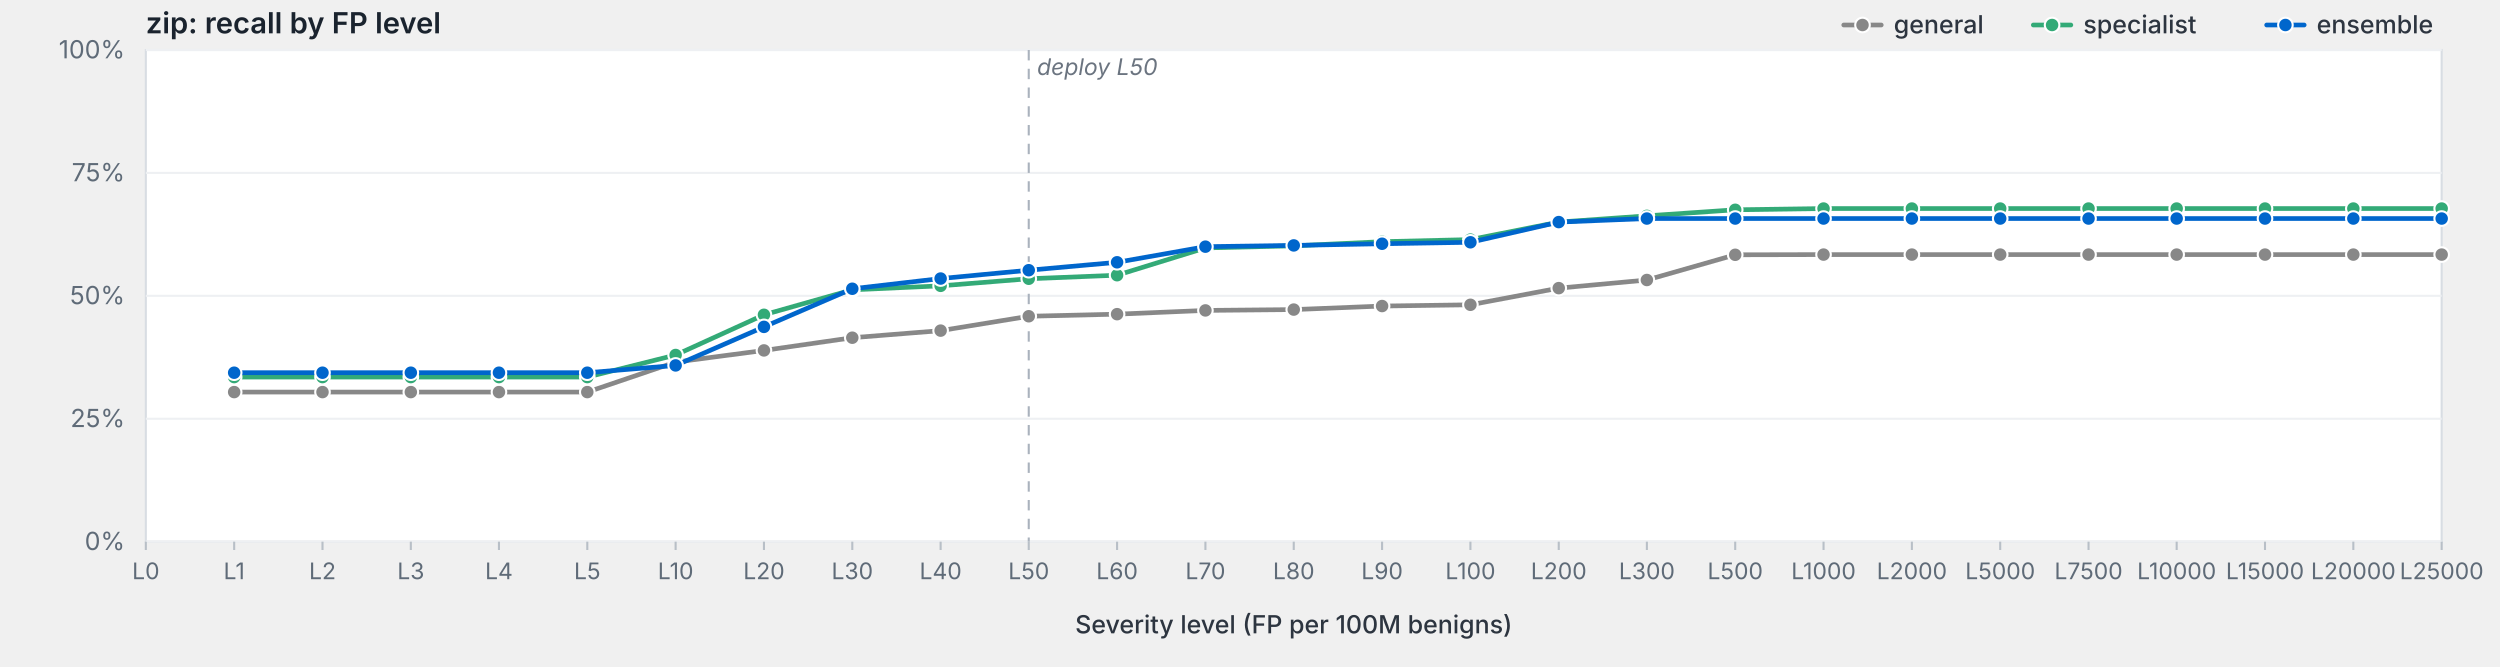
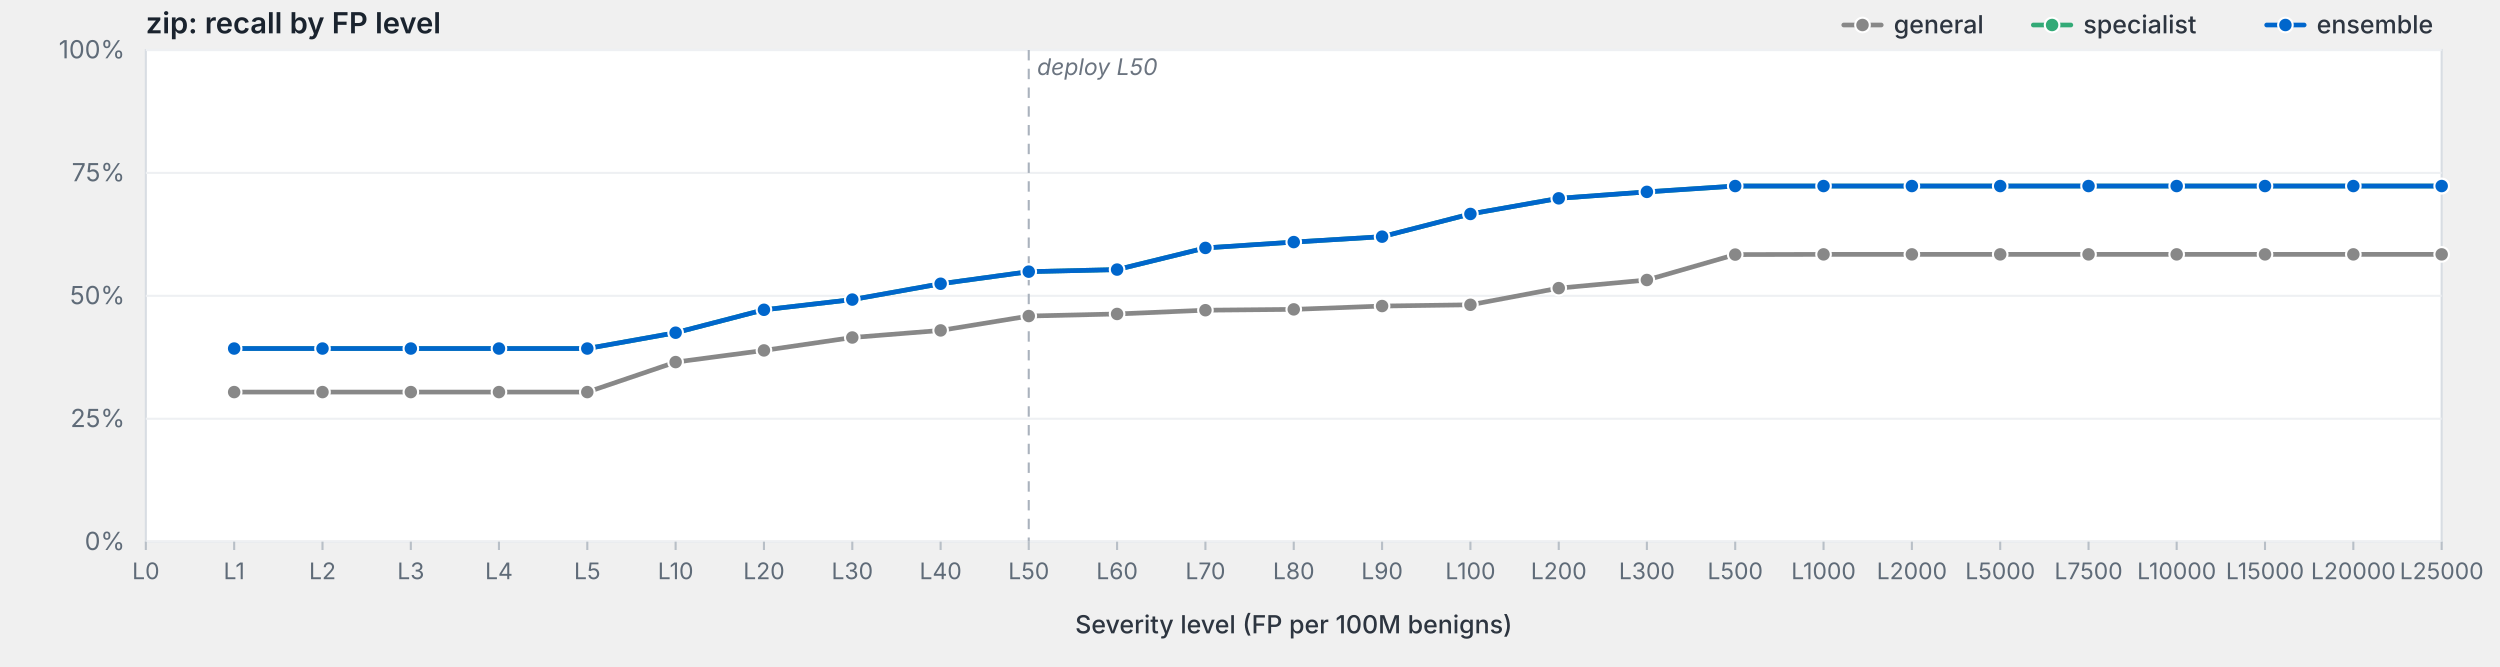
<svg xmlns="http://www.w3.org/2000/svg" viewBox="0 0 1200 320" width="1200" height="320" preserveAspectRatio="xMidYMid meet" role="img" aria-label="zip: recall by FP level">
  <style>svg { background: #fdfdfd; }.frame { fill: #fff; stroke: #d8dde3; stroke-width: 1; }.grid { stroke: #eef0f3; stroke-width: 1; }.tick { stroke: #b8bfc7; stroke-width: 1; }.axis-label { fill: #5f6b78; font-family: -apple-system, BlinkMacSystemFont, "Segoe UI", system-ui, sans-serif; font-size: 12px; }.x-label { fill: #5f6b78; font-family: -apple-system, BlinkMacSystemFont, "Segoe UI", system-ui, sans-serif; font-size: 11px; }.axis-title { fill: #2d3540; font-family: -apple-system, BlinkMacSystemFont, "Segoe UI", system-ui, sans-serif; font-size: 12px; font-weight: 500; }.title { fill: #1a232e; font-family: -apple-system, BlinkMacSystemFont, "Segoe UI", system-ui, sans-serif; font-size: 14px; font-weight: 600; }.deploy-marker { stroke: #aab2bd; stroke-width: 1; stroke-dasharray: 5,4; }.deploy-label { fill: #6b7480; font-family: -apple-system, BlinkMacSystemFont, "Segoe UI", system-ui, sans-serif; font-size: 11px; font-style: italic; }.curve { fill: none; stroke-width: 2.25; stroke-linejoin: round; stroke-linecap: round; }.marker { stroke: #fff; stroke-width: 1; }.legend-text { fill: #2d3540; font-family: -apple-system, BlinkMacSystemFont, "Segoe UI", system-ui, sans-serif; font-size: 12px; font-weight: 500; }</style>
  <text class="title" x="70" y="16">zip: recall by FP level</text>
  <rect class="frame" x="70" y="24" width="1102" height="236" />
  <line class="grid" x1="70" y1="260.0" x2="1172" y2="260.0" />
  <text class="axis-label" x="60" y="264.0" text-anchor="end">0%</text>
  <line class="grid" x1="70" y1="201.0" x2="1172" y2="201.0" />
  <text class="axis-label" x="60" y="205.0" text-anchor="end">25%</text>
  <line class="grid" x1="70" y1="142.0" x2="1172" y2="142.0" />
  <text class="axis-label" x="60" y="146.0" text-anchor="end">50%</text>
  <line class="grid" x1="70" y1="83.0" x2="1172" y2="83.0" />
  <text class="axis-label" x="60" y="87.0" text-anchor="end">75%</text>
  <line class="grid" x1="70" y1="24.0" x2="1172" y2="24.0" />
  <text class="axis-label" x="60" y="28.0" text-anchor="end">100%</text>
  <line class="deploy-marker" x1="493.8" y1="24" x2="493.8" y2="260" />
  <text class="deploy-label" x="497.8" y="36" text-anchor="start">deploy L50</text>
  <line class="tick" x1="70.0" y1="260" x2="70.0" y2="264" />
  <text class="x-label" x="70.0" y="278" text-anchor="middle">L0</text>
  <line class="tick" x1="112.4" y1="260" x2="112.4" y2="264" />
  <text class="x-label" x="112.4" y="278" text-anchor="middle">L1</text>
  <line class="tick" x1="154.8" y1="260" x2="154.8" y2="264" />
  <text class="x-label" x="154.8" y="278" text-anchor="middle">L2</text>
  <line class="tick" x1="197.2" y1="260" x2="197.2" y2="264" />
  <text class="x-label" x="197.2" y="278" text-anchor="middle">L3</text>
  <line class="tick" x1="239.5" y1="260" x2="239.5" y2="264" />
  <text class="x-label" x="239.5" y="278" text-anchor="middle">L4</text>
  <line class="tick" x1="281.9" y1="260" x2="281.9" y2="264" />
  <text class="x-label" x="281.9" y="278" text-anchor="middle">L5</text>
  <line class="tick" x1="324.3" y1="260" x2="324.3" y2="264" />
  <text class="x-label" x="324.3" y="278" text-anchor="middle">L10</text>
  <line class="tick" x1="366.7" y1="260" x2="366.7" y2="264" />
  <text class="x-label" x="366.7" y="278" text-anchor="middle">L20</text>
  <line class="tick" x1="409.1" y1="260" x2="409.1" y2="264" />
  <text class="x-label" x="409.1" y="278" text-anchor="middle">L30</text>
  <line class="tick" x1="451.5" y1="260" x2="451.5" y2="264" />
  <text class="x-label" x="451.5" y="278" text-anchor="middle">L40</text>
  <line class="tick" x1="493.8" y1="260" x2="493.8" y2="264" />
  <text class="x-label" x="493.8" y="278" text-anchor="middle">L50</text>
  <line class="tick" x1="536.2" y1="260" x2="536.2" y2="264" />
  <text class="x-label" x="536.2" y="278" text-anchor="middle">L60</text>
  <line class="tick" x1="578.6" y1="260" x2="578.6" y2="264" />
  <text class="x-label" x="578.6" y="278" text-anchor="middle">L70</text>
  <line class="tick" x1="621.0" y1="260" x2="621.0" y2="264" />
  <text class="x-label" x="621.0" y="278" text-anchor="middle">L80</text>
  <line class="tick" x1="663.4" y1="260" x2="663.4" y2="264" />
  <text class="x-label" x="663.4" y="278" text-anchor="middle">L90</text>
  <line class="tick" x1="705.8" y1="260" x2="705.8" y2="264" />
  <text class="x-label" x="705.8" y="278" text-anchor="middle">L100</text>
  <line class="tick" x1="748.2" y1="260" x2="748.2" y2="264" />
  <text class="x-label" x="748.2" y="278" text-anchor="middle">L200</text>
  <line class="tick" x1="790.5" y1="260" x2="790.5" y2="264" />
  <text class="x-label" x="790.5" y="278" text-anchor="middle">L300</text>
  <line class="tick" x1="832.9" y1="260" x2="832.9" y2="264" />
  <text class="x-label" x="832.9" y="278" text-anchor="middle">L500</text>
  <line class="tick" x1="875.3" y1="260" x2="875.3" y2="264" />
  <text class="x-label" x="875.3" y="278" text-anchor="middle">L1000</text>
  <line class="tick" x1="917.7" y1="260" x2="917.7" y2="264" />
  <text class="x-label" x="917.7" y="278" text-anchor="middle">L2000</text>
  <line class="tick" x1="960.1" y1="260" x2="960.1" y2="264" />
  <text class="x-label" x="960.1" y="278" text-anchor="middle">L5000</text>
  <line class="tick" x1="1002.5" y1="260" x2="1002.5" y2="264" />
  <text class="x-label" x="1002.5" y="278" text-anchor="middle">L7500</text>
  <line class="tick" x1="1044.8" y1="260" x2="1044.8" y2="264" />
  <text class="x-label" x="1044.8" y="278" text-anchor="middle">L10000</text>
  <line class="tick" x1="1087.2" y1="260" x2="1087.2" y2="264" />
  <text class="x-label" x="1087.2" y="278" text-anchor="middle">L15000</text>
  <line class="tick" x1="1129.6" y1="260" x2="1129.6" y2="264" />
  <text class="x-label" x="1129.6" y="278" text-anchor="middle">L20000</text>
  <line class="tick" x1="1172.0" y1="260" x2="1172.0" y2="264" />
  <text class="x-label" x="1172.0" y="278" text-anchor="middle">L25000</text>
  <text class="axis-title" x="621.0" y="304" text-anchor="middle">Severity level (FP per 100M benigns)</text>
-   <path class="curve" d="M112.4,188.2 L154.8,188.2 L197.2,188.2 L239.5,188.2 L281.9,188.2 L324.3,173.8 L366.7,168.2 L409.1,162.1 L451.5,158.7 L493.8,151.8 L536.2,150.8 L578.6,149.0 L621.0,148.6 L663.4,146.9 L705.8,146.3 L748.2,138.3 L790.5,134.4 L832.9,122.3 L875.3,122.2 L917.7,122.2 L960.1,122.2 L1002.5,122.2 L1044.8,122.2 L1087.2,122.2 L1129.6,122.2 L1172.0,122.2" stroke="#888" />
+   <path class="curve" d="M112.4,188.2 L154.8,188.2 L197.2,188.2 L239.5,188.2 L281.9,188.2 L324.3,173.8 L366.7,168.2 L409.1,162.0 L451.5,158.6 L493.8,151.7 L536.2,150.7 L578.6,148.9 L621.0,148.5 L663.4,146.9 L705.8,146.3 L748.2,138.3 L790.5,134.4 L832.9,122.2 L875.3,122.1 L917.7,122.1 L960.1,122.1 L1002.5,122.1 L1044.8,122.1 L1087.2,122.1 L1129.6,122.1 L1172.0,122.1" stroke="#888" />
  <circle class="marker" cx="112.4" cy="188.2" r="3.5" fill="#888" />
  <circle class="marker" cx="154.8" cy="188.2" r="3.5" fill="#888" />
  <circle class="marker" cx="197.2" cy="188.2" r="3.5" fill="#888" />
  <circle class="marker" cx="239.5" cy="188.2" r="3.5" fill="#888" />
  <circle class="marker" cx="281.9" cy="188.2" r="3.5" fill="#888" />
  <circle class="marker" cx="324.3" cy="173.8" r="3.5" fill="#888" />
  <circle class="marker" cx="366.7" cy="168.2" r="3.5" fill="#888" />
-   <circle class="marker" cx="409.1" cy="162.1" r="3.5" fill="#888" />
-   <circle class="marker" cx="451.5" cy="158.7" r="3.5" fill="#888" />
-   <circle class="marker" cx="493.8" cy="151.8" r="3.5" fill="#888" />
-   <circle class="marker" cx="536.2" cy="150.8" r="3.5" fill="#888" />
-   <circle class="marker" cx="578.6" cy="149.0" r="3.5" fill="#888" />
-   <circle class="marker" cx="621.0" cy="148.6" r="3.5" fill="#888" />
+   <circle class="marker" cx="409.1" cy="162.0" r="3.5" fill="#888" />
+   <circle class="marker" cx="451.5" cy="158.6" r="3.5" fill="#888" />
+   <circle class="marker" cx="493.8" cy="151.7" r="3.5" fill="#888" />
+   <circle class="marker" cx="536.2" cy="150.7" r="3.5" fill="#888" />
+   <circle class="marker" cx="578.6" cy="148.9" r="3.5" fill="#888" />
+   <circle class="marker" cx="621.0" cy="148.5" r="3.5" fill="#888" />
  <circle class="marker" cx="663.4" cy="146.9" r="3.5" fill="#888" />
  <circle class="marker" cx="705.8" cy="146.3" r="3.5" fill="#888" />
  <circle class="marker" cx="748.2" cy="138.3" r="3.5" fill="#888" />
  <circle class="marker" cx="790.5" cy="134.4" r="3.5" fill="#888" />
-   <circle class="marker" cx="832.9" cy="122.3" r="3.5" fill="#888" />
-   <circle class="marker" cx="875.3" cy="122.2" r="3.5" fill="#888" />
-   <circle class="marker" cx="917.7" cy="122.2" r="3.5" fill="#888" />
-   <circle class="marker" cx="960.1" cy="122.2" r="3.5" fill="#888" />
-   <circle class="marker" cx="1002.5" cy="122.2" r="3.5" fill="#888" />
-   <circle class="marker" cx="1044.8" cy="122.2" r="3.5" fill="#888" />
-   <circle class="marker" cx="1087.2" cy="122.2" r="3.5" fill="#888" />
-   <circle class="marker" cx="1129.6" cy="122.2" r="3.5" fill="#888" />
-   <circle class="marker" cx="1172.0" cy="122.2" r="3.5" fill="#888" />
-   <path class="curve" d="M112.4,181.0 L154.8,181.0 L197.2,181.0 L239.5,181.0 L281.9,181.0 L324.3,170.4 L366.7,151.1 L409.1,139.1 L451.5,137.2 L493.8,133.8 L536.2,132.1 L578.6,119.0 L621.0,118.0 L663.4,116.0 L705.8,115.0 L748.2,106.6 L790.5,103.6 L832.9,100.7 L875.3,100.1 L917.7,100.1 L960.1,100.1 L1002.5,100.1 L1044.8,100.1 L1087.2,100.1 L1129.6,100.1 L1172.0,100.1" stroke="#3a7" />
-   <circle class="marker" cx="112.4" cy="181.0" r="3.5" fill="#3a7" />
-   <circle class="marker" cx="154.8" cy="181.0" r="3.5" fill="#3a7" />
-   <circle class="marker" cx="197.2" cy="181.0" r="3.5" fill="#3a7" />
-   <circle class="marker" cx="239.5" cy="181.0" r="3.5" fill="#3a7" />
-   <circle class="marker" cx="281.9" cy="181.0" r="3.5" fill="#3a7" />
-   <circle class="marker" cx="324.3" cy="170.4" r="3.5" fill="#3a7" />
-   <circle class="marker" cx="366.7" cy="151.1" r="3.5" fill="#3a7" />
-   <circle class="marker" cx="409.1" cy="139.1" r="3.5" fill="#3a7" />
-   <circle class="marker" cx="451.5" cy="137.2" r="3.5" fill="#3a7" />
-   <circle class="marker" cx="493.8" cy="133.8" r="3.5" fill="#3a7" />
-   <circle class="marker" cx="536.2" cy="132.1" r="3.5" fill="#3a7" />
+   <circle class="marker" cx="832.9" cy="122.2" r="3.5" fill="#888" />
+   <circle class="marker" cx="875.3" cy="122.1" r="3.5" fill="#888" />
+   <circle class="marker" cx="917.7" cy="122.1" r="3.5" fill="#888" />
+   <circle class="marker" cx="960.1" cy="122.1" r="3.5" fill="#888" />
+   <circle class="marker" cx="1002.5" cy="122.1" r="3.5" fill="#888" />
+   <circle class="marker" cx="1044.8" cy="122.1" r="3.5" fill="#888" />
+   <circle class="marker" cx="1087.2" cy="122.1" r="3.5" fill="#888" />
+   <circle class="marker" cx="1129.6" cy="122.1" r="3.5" fill="#888" />
+   <circle class="marker" cx="1172.0" cy="122.1" r="3.5" fill="#888" />
+   <path class="curve" d="M112.4,167.3 L154.8,167.3 L197.2,167.3 L239.5,167.3 L281.9,167.3 L324.3,159.7 L366.7,148.7 L409.1,143.8 L451.5,136.2 L493.8,130.4 L536.2,129.4 L578.6,119.0 L621.0,116.2 L663.4,113.6 L705.8,102.7 L748.2,95.2 L790.5,92.1 L832.9,89.3 L875.3,89.3 L917.7,89.3 L960.1,89.3 L1002.5,89.3 L1044.8,89.3 L1087.2,89.3 L1129.6,89.3 L1172.0,89.3" stroke="#3a7" />
+   <circle class="marker" cx="112.4" cy="167.3" r="3.5" fill="#3a7" />
+   <circle class="marker" cx="154.8" cy="167.3" r="3.5" fill="#3a7" />
+   <circle class="marker" cx="197.2" cy="167.3" r="3.5" fill="#3a7" />
+   <circle class="marker" cx="239.5" cy="167.3" r="3.5" fill="#3a7" />
+   <circle class="marker" cx="281.9" cy="167.3" r="3.5" fill="#3a7" />
+   <circle class="marker" cx="324.3" cy="159.7" r="3.5" fill="#3a7" />
+   <circle class="marker" cx="366.7" cy="148.7" r="3.5" fill="#3a7" />
+   <circle class="marker" cx="409.1" cy="143.8" r="3.5" fill="#3a7" />
+   <circle class="marker" cx="451.5" cy="136.2" r="3.5" fill="#3a7" />
+   <circle class="marker" cx="493.8" cy="130.4" r="3.5" fill="#3a7" />
+   <circle class="marker" cx="536.2" cy="129.4" r="3.5" fill="#3a7" />
  <circle class="marker" cx="578.6" cy="119.0" r="3.5" fill="#3a7" />
-   <circle class="marker" cx="621.0" cy="118.0" r="3.5" fill="#3a7" />
-   <circle class="marker" cx="663.4" cy="116.0" r="3.5" fill="#3a7" />
-   <circle class="marker" cx="705.8" cy="115.0" r="3.5" fill="#3a7" />
-   <circle class="marker" cx="748.2" cy="106.6" r="3.5" fill="#3a7" />
-   <circle class="marker" cx="790.5" cy="103.6" r="3.5" fill="#3a7" />
-   <circle class="marker" cx="832.9" cy="100.7" r="3.5" fill="#3a7" />
-   <circle class="marker" cx="875.3" cy="100.1" r="3.5" fill="#3a7" />
-   <circle class="marker" cx="917.7" cy="100.1" r="3.5" fill="#3a7" />
-   <circle class="marker" cx="960.1" cy="100.1" r="3.5" fill="#3a7" />
-   <circle class="marker" cx="1002.5" cy="100.1" r="3.5" fill="#3a7" />
-   <circle class="marker" cx="1044.8" cy="100.1" r="3.5" fill="#3a7" />
-   <circle class="marker" cx="1087.2" cy="100.1" r="3.5" fill="#3a7" />
-   <circle class="marker" cx="1129.6" cy="100.1" r="3.5" fill="#3a7" />
-   <circle class="marker" cx="1172.0" cy="100.1" r="3.5" fill="#3a7" />
-   <path class="curve" d="M112.4,178.9 L154.8,178.9 L197.2,178.9 L239.5,178.9 L281.9,178.9 L324.3,175.4 L366.7,156.9 L409.1,138.6 L451.5,133.7 L493.8,129.7 L536.2,125.9 L578.6,118.4 L621.0,117.8 L663.4,117.0 L705.8,116.3 L748.2,106.6 L790.5,104.9 L832.9,104.9 L875.3,104.9 L917.7,104.9 L960.1,104.9 L1002.5,104.9 L1044.8,104.9 L1087.2,104.9 L1129.6,104.9 L1172.0,104.9" stroke="#06c" />
-   <circle class="marker" cx="112.4" cy="178.9" r="3.5" fill="#06c" />
-   <circle class="marker" cx="154.8" cy="178.9" r="3.5" fill="#06c" />
-   <circle class="marker" cx="197.2" cy="178.9" r="3.5" fill="#06c" />
-   <circle class="marker" cx="239.5" cy="178.9" r="3.5" fill="#06c" />
-   <circle class="marker" cx="281.9" cy="178.9" r="3.5" fill="#06c" />
-   <circle class="marker" cx="324.3" cy="175.4" r="3.5" fill="#06c" />
-   <circle class="marker" cx="366.7" cy="156.9" r="3.5" fill="#06c" />
-   <circle class="marker" cx="409.1" cy="138.6" r="3.5" fill="#06c" />
-   <circle class="marker" cx="451.5" cy="133.7" r="3.5" fill="#06c" />
-   <circle class="marker" cx="493.8" cy="129.7" r="3.5" fill="#06c" />
-   <circle class="marker" cx="536.2" cy="125.9" r="3.5" fill="#06c" />
-   <circle class="marker" cx="578.6" cy="118.4" r="3.5" fill="#06c" />
-   <circle class="marker" cx="621.0" cy="117.8" r="3.5" fill="#06c" />
-   <circle class="marker" cx="663.4" cy="117.0" r="3.5" fill="#06c" />
-   <circle class="marker" cx="705.8" cy="116.3" r="3.5" fill="#06c" />
-   <circle class="marker" cx="748.2" cy="106.6" r="3.5" fill="#06c" />
-   <circle class="marker" cx="790.5" cy="104.9" r="3.5" fill="#06c" />
-   <circle class="marker" cx="832.9" cy="104.9" r="3.5" fill="#06c" />
-   <circle class="marker" cx="875.3" cy="104.9" r="3.5" fill="#06c" />
-   <circle class="marker" cx="917.7" cy="104.9" r="3.5" fill="#06c" />
-   <circle class="marker" cx="960.1" cy="104.9" r="3.5" fill="#06c" />
-   <circle class="marker" cx="1002.5" cy="104.9" r="3.5" fill="#06c" />
-   <circle class="marker" cx="1044.8" cy="104.9" r="3.5" fill="#06c" />
-   <circle class="marker" cx="1087.2" cy="104.9" r="3.5" fill="#06c" />
-   <circle class="marker" cx="1129.6" cy="104.9" r="3.5" fill="#06c" />
-   <circle class="marker" cx="1172.0" cy="104.9" r="3.5" fill="#06c" />
+   <circle class="marker" cx="621.0" cy="116.2" r="3.5" fill="#3a7" />
+   <circle class="marker" cx="663.4" cy="113.6" r="3.5" fill="#3a7" />
+   <circle class="marker" cx="705.8" cy="102.7" r="3.5" fill="#3a7" />
+   <circle class="marker" cx="748.2" cy="95.2" r="3.5" fill="#3a7" />
+   <circle class="marker" cx="790.5" cy="92.1" r="3.5" fill="#3a7" />
+   <circle class="marker" cx="832.9" cy="89.3" r="3.5" fill="#3a7" />
+   <circle class="marker" cx="875.3" cy="89.3" r="3.5" fill="#3a7" />
+   <circle class="marker" cx="917.7" cy="89.3" r="3.5" fill="#3a7" />
+   <circle class="marker" cx="960.1" cy="89.3" r="3.5" fill="#3a7" />
+   <circle class="marker" cx="1002.5" cy="89.3" r="3.5" fill="#3a7" />
+   <circle class="marker" cx="1044.8" cy="89.3" r="3.5" fill="#3a7" />
+   <circle class="marker" cx="1087.2" cy="89.3" r="3.5" fill="#3a7" />
+   <circle class="marker" cx="1129.6" cy="89.3" r="3.5" fill="#3a7" />
+   <circle class="marker" cx="1172.0" cy="89.3" r="3.5" fill="#3a7" />
+   <path class="curve" d="M112.4,167.3 L154.8,167.3 L197.2,167.3 L239.5,167.3 L281.9,167.3 L324.3,159.7 L366.7,148.7 L409.1,143.8 L451.5,136.2 L493.8,130.4 L536.2,129.4 L578.6,119.0 L621.0,116.2 L663.4,113.6 L705.8,102.7 L748.2,95.2 L790.5,92.1 L832.9,89.3 L875.3,89.3 L917.7,89.3 L960.1,89.3 L1002.5,89.3 L1044.8,89.3 L1087.2,89.3 L1129.6,89.3 L1172.0,89.3" stroke="#06c" />
+   <circle class="marker" cx="112.4" cy="167.3" r="3.5" fill="#06c" />
+   <circle class="marker" cx="154.8" cy="167.3" r="3.5" fill="#06c" />
+   <circle class="marker" cx="197.2" cy="167.3" r="3.5" fill="#06c" />
+   <circle class="marker" cx="239.5" cy="167.3" r="3.5" fill="#06c" />
+   <circle class="marker" cx="281.9" cy="167.3" r="3.5" fill="#06c" />
+   <circle class="marker" cx="324.3" cy="159.7" r="3.5" fill="#06c" />
+   <circle class="marker" cx="366.7" cy="148.7" r="3.5" fill="#06c" />
+   <circle class="marker" cx="409.1" cy="143.8" r="3.5" fill="#06c" />
+   <circle class="marker" cx="451.5" cy="136.2" r="3.5" fill="#06c" />
+   <circle class="marker" cx="493.8" cy="130.4" r="3.5" fill="#06c" />
+   <circle class="marker" cx="536.2" cy="129.4" r="3.5" fill="#06c" />
+   <circle class="marker" cx="578.6" cy="119.0" r="3.5" fill="#06c" />
+   <circle class="marker" cx="621.0" cy="116.2" r="3.5" fill="#06c" />
+   <circle class="marker" cx="663.4" cy="113.6" r="3.5" fill="#06c" />
+   <circle class="marker" cx="705.8" cy="102.7" r="3.5" fill="#06c" />
+   <circle class="marker" cx="748.2" cy="95.2" r="3.5" fill="#06c" />
+   <circle class="marker" cx="790.5" cy="92.1" r="3.5" fill="#06c" />
+   <circle class="marker" cx="832.9" cy="89.3" r="3.5" fill="#06c" />
+   <circle class="marker" cx="875.3" cy="89.3" r="3.5" fill="#06c" />
+   <circle class="marker" cx="917.7" cy="89.3" r="3.5" fill="#06c" />
+   <circle class="marker" cx="960.1" cy="89.3" r="3.5" fill="#06c" />
+   <circle class="marker" cx="1002.5" cy="89.3" r="3.5" fill="#06c" />
+   <circle class="marker" cx="1044.8" cy="89.3" r="3.5" fill="#06c" />
+   <circle class="marker" cx="1087.2" cy="89.3" r="3.5" fill="#06c" />
+   <circle class="marker" cx="1129.6" cy="89.3" r="3.5" fill="#06c" />
+   <circle class="marker" cx="1172.0" cy="89.3" r="3.5" fill="#06c" />
  <line x1="1088.0" y1="12.0" x2="1106.0" y2="12.0" stroke="#06c" stroke-width="2.25" stroke-linecap="round" />
  <circle cx="1097.0" cy="12.0" r="3.5" fill="#06c" stroke="#fff" stroke-width="1" />
  <text class="legend-text" x="1112.0" y="16.0">ensemble</text>
  <line x1="976.0" y1="12.0" x2="994.0" y2="12.0" stroke="#3a7" stroke-width="2.25" stroke-linecap="round" />
  <circle cx="985.0" cy="12.0" r="3.5" fill="#3a7" stroke="#fff" stroke-width="1" />
  <text class="legend-text" x="1000.0" y="16.0">specialist</text>
  <line x1="885.0" y1="12.0" x2="903.0" y2="12.0" stroke="#888" stroke-width="2.25" stroke-linecap="round" />
  <circle cx="894.0" cy="12.0" r="3.5" fill="#888" stroke="#fff" stroke-width="1" />
  <text class="legend-text" x="909.0" y="16.0">general</text>
</svg>
